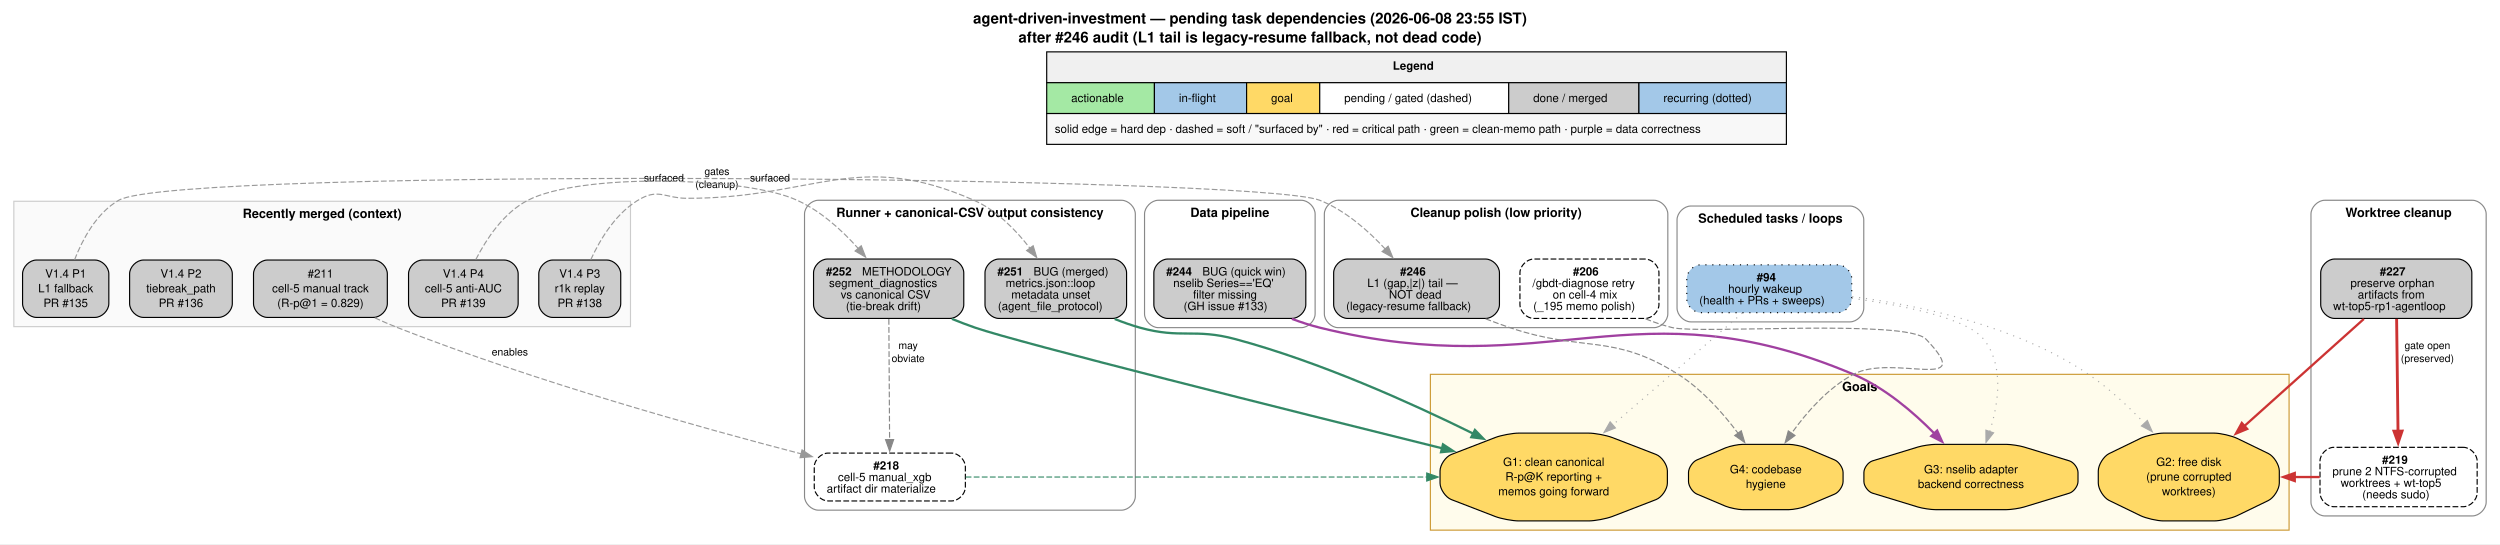
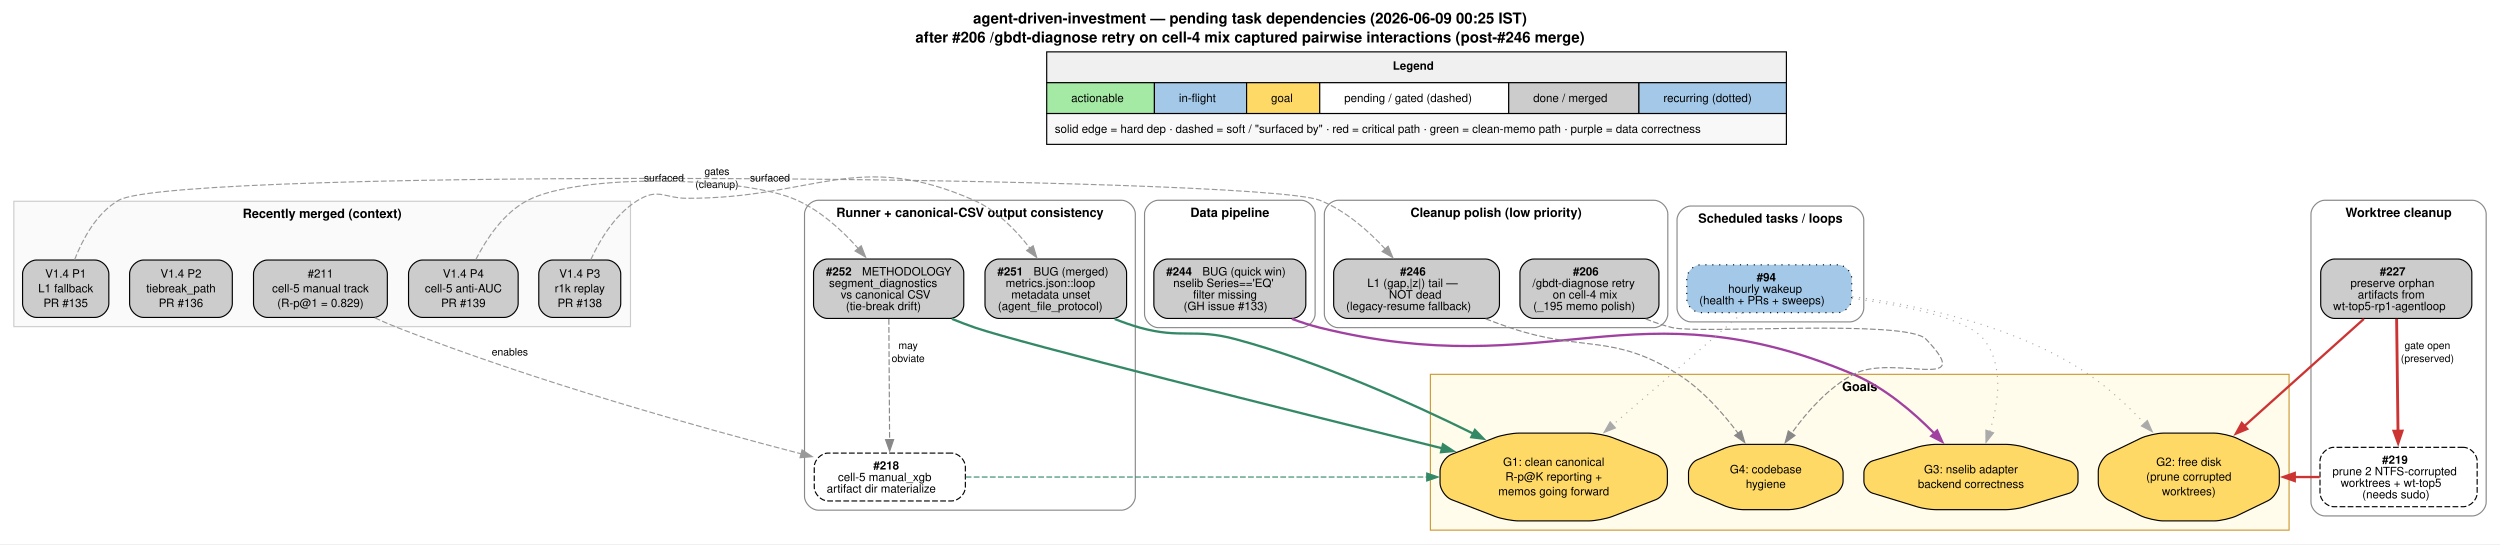
<svg xmlns="http://www.w3.org/2000/svg" width="2169pt" height="472pt" viewBox="0.00 0.00 2169.00 472.00">
  <g id="graph0" class="graph" transform="scale(1 1) rotate(0) translate(4 467.95)">
    <polygon fill="white" stroke="none" points="-4,4 -4,-467.95 2165,-467.95 2165,4 -4,4" />
-     <text xml:space="preserve" text-anchor="middle" x="1080.5" y="-447.6" font-family="Helvetica,sans-Serif" font-weight="bold" font-size="13.00">agent-driven-investment — pending task dependencies (2026-06-08 23:55 IST)</text>
-     <text xml:space="preserve" text-anchor="middle" x="1080.5" y="-431.1" font-family="Helvetica,sans-Serif" font-weight="bold" font-size="13.00">after #246 audit (L1 tail is legacy-resume fallback, not dead code)</text>
+     <text xml:space="preserve" text-anchor="middle" x="1080.5" y="-447.6" font-family="Helvetica,sans-Serif" font-weight="bold" font-size="13.00">agent-driven-investment — pending task dependencies (2026-06-09 00:25 IST)</text>
+     <text xml:space="preserve" text-anchor="middle" x="1080.5" y="-431.1" font-family="Helvetica,sans-Serif" font-weight="bold" font-size="13.00">after #206 /gbdt-diagnose retry on cell-4 mix captured pairwise interactions (post-#246 merge)</text>
    <g id="clust2" class="cluster">
      <polygon fill="#fafafa" stroke="#cccccc" points="8,-184.56 8,-293.33 543,-293.33 543,-184.56 8,-184.56" />
      <text xml:space="preserve" text-anchor="middle" x="275.5" y="-278.88" font-family="Helvetica,sans-Serif" font-weight="bold" font-size="11.00">Recently merged (context)</text>
    </g>
    <g id="clust3" class="cluster">
      <path fill="white" stroke="#888888" d="M706,-25.33C706,-25.33 969,-25.33 969,-25.33 975,-25.33 981,-31.33 981,-37.33 981,-37.33 981,-282.2 981,-282.2 981,-288.2 975,-294.2 969,-294.2 969,-294.2 706,-294.2 706,-294.2 700,-294.2 694,-288.2 694,-282.2 694,-282.2 694,-37.33 694,-37.33 694,-31.33 700,-25.33 706,-25.33" />
      <text xml:space="preserve" text-anchor="middle" x="837.5" y="-279.75" font-family="Helvetica,sans-Serif" font-weight="bold" font-size="11.00">Runner + canonical-CSV output consistency</text>
    </g>
    <g id="clust4" class="cluster">
      <path fill="white" stroke="#888888" d="M1001,-183.68C1001,-183.68 1125,-183.68 1125,-183.68 1131,-183.68 1137,-189.68 1137,-195.68 1137,-195.68 1137,-282.2 1137,-282.2 1137,-288.2 1131,-294.2 1125,-294.2 1125,-294.2 1001,-294.2 1001,-294.2 995,-294.2 989,-288.2 989,-282.2 989,-282.2 989,-195.68 989,-195.68 989,-189.68 995,-183.68 1001,-183.68" />
      <text xml:space="preserve" text-anchor="middle" x="1063" y="-279.75" font-family="Helvetica,sans-Serif" font-weight="bold" font-size="11.00">Data pipeline</text>
    </g>
    <g id="clust5" class="cluster">
      <path fill="white" stroke="#888888" d="M2013,-20.33C2013,-20.33 2141,-20.33 2141,-20.33 2147,-20.33 2153,-26.33 2153,-32.33 2153,-32.33 2153,-282.2 2153,-282.2 2153,-288.2 2147,-294.2 2141,-294.2 2141,-294.2 2013,-294.2 2013,-294.2 2007,-294.2 2001,-288.2 2001,-282.2 2001,-282.2 2001,-32.33 2001,-32.33 2001,-26.33 2007,-20.33 2013,-20.33" />
      <text xml:space="preserve" text-anchor="middle" x="2077" y="-279.75" font-family="Helvetica,sans-Serif" font-weight="bold" font-size="11.00">Worktree cleanup</text>
    </g>
    <g id="clust6" class="cluster">
      <path fill="white" stroke="#888888" d="M1157,-183.68C1157,-183.68 1431,-183.68 1431,-183.68 1437,-183.68 1443,-189.68 1443,-195.68 1443,-195.68 1443,-282.2 1443,-282.2 1443,-288.2 1437,-294.2 1431,-294.2 1431,-294.2 1157,-294.2 1157,-294.2 1151,-294.2 1145,-288.2 1145,-282.2 1145,-282.2 1145,-195.68 1145,-195.68 1145,-189.68 1151,-183.68 1157,-183.68" />
      <text xml:space="preserve" text-anchor="middle" x="1294" y="-279.75" font-family="Helvetica,sans-Serif" font-weight="bold" font-size="11.00">Cleanup polish (low priority)</text>
    </g>
    <g id="clust7" class="cluster">
      <path fill="white" stroke="#888888" d="M1463,-188.68C1463,-188.68 1601,-188.68 1601,-188.68 1607,-188.68 1613,-194.68 1613,-200.68 1613,-200.68 1613,-277.2 1613,-277.2 1613,-283.2 1607,-289.2 1601,-289.2 1601,-289.2 1463,-289.2 1463,-289.2 1457,-289.2 1451,-283.2 1451,-277.2 1451,-277.2 1451,-200.68 1451,-200.68 1451,-194.68 1457,-188.68 1463,-188.68" />
      <text xml:space="preserve" text-anchor="middle" x="1532" y="-274.75" font-family="Helvetica,sans-Serif" font-weight="bold" font-size="11.00">Scheduled tasks / loops</text>
    </g>
    <g id="clust8" class="cluster">
      <polygon fill="#fffcec" stroke="#cc9933" points="1237,-8 1237,-143.18 1982,-143.18 1982,-8 1237,-8" />
      <text xml:space="preserve" text-anchor="middle" x="1609.5" y="-128.73" font-family="Helvetica,sans-Serif" font-weight="bold" font-size="11.00">Goals</text>
    </g>
    <g id="node1" class="node">
      <path fill="lightgrey" stroke="none" d="M1533.88,-422.95C1533.88,-422.95 916.12,-422.95 916.12,-422.95 910.12,-422.95 904.12,-416.95 904.12,-410.95 904.12,-410.95 904.12,-354.7 904.12,-354.7 904.12,-348.7 910.12,-342.7 916.12,-342.7 916.12,-342.7 1533.88,-342.7 1533.88,-342.7 1539.88,-342.7 1545.88,-348.7 1545.88,-354.7 1545.88,-354.7 1545.88,-410.95 1545.88,-410.95 1545.88,-416.95 1539.88,-422.95 1533.88,-422.95" />
      <polygon fill="#f0f0f0" stroke="none" points="904.12,-396.2 904.12,-422.95 1545.88,-422.95 1545.88,-396.2 904.12,-396.2" />
      <polygon fill="none" stroke="black" points="904.12,-396.2 904.12,-422.95 1545.88,-422.95 1545.88,-396.2 904.12,-396.2" />
      <text xml:space="preserve" text-anchor="start" x="1204.38" y="-407.45" font-family="Helvetica,sans-Serif" font-weight="bold" font-size="10.00">Legend</text>
      <polygon fill="#a4e9a4" stroke="none" points="904.12,-369.45 904.12,-396.2 997.58,-396.2 997.58,-369.45 904.12,-369.45" />
      <polygon fill="none" stroke="black" points="904.12,-369.45 904.12,-396.2 997.58,-396.2 997.58,-369.45 904.12,-369.45" />
      <text xml:space="preserve" text-anchor="start" x="925.35" y="-379.45" font-family="Helvetica,sans-Serif" font-size="10.00">actionable</text>
      <polygon fill="#a3c8e8" stroke="none" points="997.58,-369.45 997.58,-396.2 1077.54,-396.2 1077.54,-369.45 997.58,-369.45" />
      <polygon fill="none" stroke="black" points="997.58,-369.45 997.58,-396.2 1077.54,-396.2 1077.54,-369.45 997.58,-369.45" />
      <text xml:space="preserve" text-anchor="start" x="1018.81" y="-379.45" font-family="Helvetica,sans-Serif" font-size="10.00">in-flight</text>
      <polygon fill="#ffd966" stroke="none" points="1077.54,-369.45 1077.54,-396.2 1141,-396.2 1141,-369.45 1077.54,-369.45" />
      <polygon fill="none" stroke="black" points="1077.54,-369.45 1077.54,-396.2 1141,-396.2 1141,-369.45 1077.54,-369.45" />
      <text xml:space="preserve" text-anchor="start" x="1098.77" y="-379.45" font-family="Helvetica,sans-Serif" font-size="10.00">goal</text>
      <polygon fill="#ffffff" stroke="none" points="1141,-369.45 1141,-396.2 1304.96,-396.2 1304.96,-369.45 1141,-369.45" />
      <polygon fill="none" stroke="black" points="1141,-369.45 1141,-396.2 1304.96,-396.2 1304.96,-369.45 1141,-369.45" />
      <text xml:space="preserve" text-anchor="start" x="1162.23" y="-379.45" font-family="Helvetica,sans-Serif" font-size="10.00">pending / gated (dashed)</text>
      <polygon fill="#cccccc" stroke="none" points="1304.96,-369.45 1304.96,-396.2 1417.92,-396.2 1417.92,-369.45 1304.96,-369.45" />
      <polygon fill="none" stroke="black" points="1304.96,-369.45 1304.96,-396.2 1417.92,-396.2 1417.92,-369.45 1304.96,-369.45" />
      <text xml:space="preserve" text-anchor="start" x="1326.19" y="-379.45" font-family="Helvetica,sans-Serif" font-size="10.00">done / merged</text>
      <polygon fill="#a3c8e8" stroke="none" points="1417.92,-369.45 1417.92,-396.2 1545.88,-396.2 1545.88,-369.45 1417.92,-369.45" />
      <polygon fill="none" stroke="black" points="1417.92,-369.45 1417.92,-396.2 1545.88,-396.2 1545.88,-369.45 1417.92,-369.45" />
      <text xml:space="preserve" text-anchor="start" x="1439.15" y="-379.45" font-family="Helvetica,sans-Serif" font-size="10.00">recurring (dotted)</text>
      <polygon fill="#f8f8f8" stroke="none" points="904.12,-342.7 904.12,-369.45 1545.88,-369.45 1545.88,-342.7 904.12,-342.7" />
      <polygon fill="none" stroke="black" points="904.12,-342.7 904.12,-369.45 1545.88,-369.45 1545.88,-342.7 904.12,-342.7" />
      <text xml:space="preserve" text-anchor="start" x="911.12" y="-352.7" font-family="Helvetica,sans-Serif" font-size="10.00">solid edge = hard dep · dashed = soft / "surfaced by" · red = critical path · green = clean-memo path · purple = data correctness</text>
    </g>
    <g id="node2" class="node">
      <path fill="#cccccc" stroke="black" d="M78.42,-242.33C78.42,-242.33 27.58,-242.33 27.58,-242.33 21.58,-242.33 15.58,-236.33 15.58,-230.33 15.58,-230.33 15.58,-204.56 15.58,-204.56 15.58,-198.56 21.58,-192.56 27.58,-192.56 27.58,-192.56 78.42,-192.56 78.42,-192.56 84.42,-192.56 90.42,-198.56 90.42,-204.56 90.42,-204.56 90.42,-230.33 90.42,-230.33 90.42,-236.33 84.42,-242.33 78.42,-242.33" />
      <text xml:space="preserve" text-anchor="middle" x="53" y="-227.07" font-family="Helvetica,sans-Serif" font-size="10.00">V1.4 P1</text>
      <text xml:space="preserve" text-anchor="middle" x="53" y="-214.32" font-family="Helvetica,sans-Serif" font-size="10.00">L1 fallback</text>
      <text xml:space="preserve" text-anchor="middle" x="53" y="-201.57" font-family="Helvetica,sans-Serif" font-size="10.00">PR #135</text>
    </g>
    <g id="node7" class="node">
      <path fill="#cccccc" stroke="black" d="M961.42,-243.2C961.42,-243.2 862.58,-243.2 862.58,-243.2 856.58,-243.2 850.58,-237.2 850.58,-231.2 850.58,-231.2 850.58,-203.68 850.58,-203.68 850.58,-197.68 856.58,-191.68 862.58,-191.68 862.58,-191.68 961.42,-191.68 961.42,-191.68 967.42,-191.68 973.42,-197.68 973.42,-203.68 973.42,-203.68 973.42,-231.2 973.42,-231.2 973.42,-237.2 967.42,-243.2 961.42,-243.2" />
      <text xml:space="preserve" text-anchor="start" x="861.38" y="-228.94" font-family="Helvetica,sans-Serif" font-weight="bold" font-size="10.00">#251</text>
      <text xml:space="preserve" text-anchor="start" x="889.88" y="-228.94" font-family="Helvetica,sans-Serif" font-size="10.00"> BUG (merged)</text>
      <text xml:space="preserve" text-anchor="start" x="868.5" y="-218.94" font-family="Helvetica,sans-Serif" font-size="10.00">metrics.json::loop</text>
      <text xml:space="preserve" text-anchor="start" x="873.38" y="-208.94" font-family="Helvetica,sans-Serif" font-size="10.00">metadata unset</text>
      <text xml:space="preserve" text-anchor="start" x="861.75" y="-198.94" font-family="Helvetica,sans-Serif" font-size="10.00">(agent_file_protocol)</text>
    </g>
    <g id="node10" class="node">
      <path fill="#cccccc" stroke="black" d="M1116.92,-243.2C1116.92,-243.2 1009.08,-243.2 1009.08,-243.2 1003.08,-243.2 997.08,-237.2 997.08,-231.2 997.08,-231.2 997.08,-203.68 997.08,-203.68 997.08,-197.68 1003.08,-191.68 1009.08,-191.68 1009.08,-191.68 1116.92,-191.68 1116.92,-191.68 1122.92,-191.68 1128.92,-197.68 1128.92,-203.68 1128.92,-203.68 1128.92,-231.2 1128.92,-231.2 1128.92,-237.2 1122.92,-243.2 1116.92,-243.2" />
      <text xml:space="preserve" text-anchor="start" x="1007.88" y="-228.94" font-family="Helvetica,sans-Serif" font-weight="bold" font-size="10.00">#244</text>
      <text xml:space="preserve" text-anchor="start" x="1036.38" y="-228.94" font-family="Helvetica,sans-Serif" font-size="10.00"> BUG (quick win)</text>
      <text xml:space="preserve" text-anchor="start" x="1013.88" y="-218.94" font-family="Helvetica,sans-Serif" font-size="10.00">nselib Series=='EQ'</text>
      <text xml:space="preserve" text-anchor="start" x="1031.12" y="-208.94" font-family="Helvetica,sans-Serif" font-size="10.00">filter missing</text>
      <text xml:space="preserve" text-anchor="start" x="1022.88" y="-198.94" font-family="Helvetica,sans-Serif" font-size="10.00">(GH issue #133)</text>
    </g>
    <g id="node11" class="node">
      <path fill="#cccccc" stroke="black" d="M2128.55,-243.2C2128.55,-243.2 2021.45,-243.2 2021.45,-243.2 2015.45,-243.2 2009.45,-237.2 2009.45,-231.2 2009.45,-231.2 2009.45,-203.68 2009.45,-203.68 2009.45,-197.68 2015.45,-191.68 2021.45,-191.68 2021.45,-191.68 2128.55,-191.68 2128.55,-191.68 2134.55,-191.68 2140.55,-197.68 2140.55,-203.68 2140.55,-203.68 2140.55,-231.2 2140.55,-231.2 2140.55,-237.2 2134.55,-243.2 2128.55,-243.2" />
      <text xml:space="preserve" text-anchor="start" x="2060.75" y="-228.94" font-family="Helvetica,sans-Serif" font-weight="bold" font-size="10.00">#227</text>
      <text xml:space="preserve" text-anchor="start" x="2035.25" y="-218.94" font-family="Helvetica,sans-Serif" font-size="10.00">preserve orphan</text>
      <text xml:space="preserve" text-anchor="start" x="2041.62" y="-208.94" font-family="Helvetica,sans-Serif" font-size="10.00">artifacts from</text>
      <text xml:space="preserve" text-anchor="start" x="2020.25" y="-198.94" font-family="Helvetica,sans-Serif" font-size="10.00">wt-top5-rp1-agentloop</text>
    </g>
    <g id="node13" class="node">
      <path fill="#cccccc" stroke="black" d="M1284.92,-243.2C1284.92,-243.2 1165.08,-243.2 1165.08,-243.2 1159.08,-243.2 1153.08,-237.2 1153.08,-231.2 1153.08,-231.2 1153.08,-203.68 1153.08,-203.68 1153.08,-197.68 1159.08,-191.68 1165.08,-191.68 1165.08,-191.68 1284.92,-191.68 1284.92,-191.68 1290.92,-191.68 1296.92,-197.68 1296.92,-203.68 1296.92,-203.68 1296.92,-231.2 1296.92,-231.2 1296.92,-237.2 1290.92,-243.2 1284.92,-243.2" />
      <text xml:space="preserve" text-anchor="start" x="1210.75" y="-228.94" font-family="Helvetica,sans-Serif" font-weight="bold" font-size="10.00">#246</text>
      <text xml:space="preserve" text-anchor="start" x="1182.25" y="-218.94" font-family="Helvetica,sans-Serif" font-size="10.00">L1 (gap,|z|) tail —</text>
      <text xml:space="preserve" text-anchor="start" x="1201" y="-208.94" font-family="Helvetica,sans-Serif" font-size="10.00">NOT dead</text>
      <text xml:space="preserve" text-anchor="start" x="1163.88" y="-198.94" font-family="Helvetica,sans-Serif" font-size="10.00">(legacy-resume fallback)</text>
    </g>
    <g id="node15" class="node">
      <path fill="#a3c8e8" stroke="black" stroke-dasharray="1,5" d="M1590.55,-238.2C1590.55,-238.2 1471.45,-238.2 1471.45,-238.2 1465.45,-238.2 1459.45,-232.2 1459.45,-226.2 1459.45,-226.2 1459.45,-208.68 1459.45,-208.68 1459.45,-202.68 1465.45,-196.68 1471.45,-196.68 1471.45,-196.68 1590.55,-196.68 1590.55,-196.68 1596.55,-196.68 1602.55,-202.68 1602.55,-208.68 1602.55,-208.68 1602.55,-226.2 1602.55,-226.2 1602.55,-232.2 1596.55,-238.2 1590.55,-238.2" />
      <text xml:space="preserve" text-anchor="start" x="1520.12" y="-223.94" font-family="Helvetica,sans-Serif" font-weight="bold" font-size="10.00">#94</text>
      <text xml:space="preserve" text-anchor="start" x="1495.38" y="-213.94" font-family="Helvetica,sans-Serif" font-size="10.00">hourly wakeup</text>
      <text xml:space="preserve" text-anchor="start" x="1470.25" y="-203.94" font-family="Helvetica,sans-Serif" font-size="10.00">(health + PRs + sweeps)</text>
    </g>
    <g id="node16" class="node">
      <path fill="#ffd966" stroke="black" d="M1442.62,-48.83C1442.62,-48.83 1442.62,-59.35 1442.62,-59.35 1442.62,-64.61 1437.71,-71.77 1432.81,-73.66 1432.81,-73.66 1394.66,-88.39 1394.66,-88.39 1389.75,-90.29 1379.59,-92.18 1374.33,-92.18 1374.33,-92.18 1313.67,-92.18 1313.67,-92.18 1308.41,-92.18 1298.25,-90.29 1293.34,-88.39 1293.34,-88.39 1255.19,-73.66 1255.19,-73.66 1250.29,-71.77 1245.38,-64.61 1245.38,-59.35 1245.38,-59.35 1245.38,-48.83 1245.38,-48.83 1245.38,-43.57 1250.29,-36.42 1255.19,-34.52 1255.19,-34.52 1293.34,-19.79 1293.34,-19.79 1298.25,-17.9 1308.41,-16 1313.67,-16 1313.67,-16 1374.33,-16 1374.33,-16 1379.59,-16 1389.75,-17.9 1394.66,-19.79 1394.66,-19.79 1432.81,-34.52 1432.81,-34.52 1437.71,-36.42 1442.62,-43.57 1442.62,-48.83" />
      <text xml:space="preserve" text-anchor="middle" x="1344" y="-63.72" font-family="Helvetica,sans-Serif" font-size="10.00">G1: clean canonical</text>
      <text xml:space="preserve" text-anchor="middle" x="1344" y="-50.97" font-family="Helvetica,sans-Serif" font-size="10.00">R-p@K reporting +</text>
      <text xml:space="preserve" text-anchor="middle" x="1344" y="-38.22" font-family="Helvetica,sans-Serif" font-size="10.00">memos going forward</text>
    </g>
    <g id="edge10" class="edge">
      <path fill="none" stroke="#999999" stroke-dasharray="5,2" d="M60.72,-242.62C67.65,-260.46 79.75,-283.11 99,-294.2 149.16,-323.11 1087.19,-315.54 1141,-294.2 1163.21,-285.4 1183.18,-267.79 1198.07,-251.65" />
      <polygon fill="#999999" stroke="#999999" points="1200.36,-254.34 1204.37,-244.53 1195.12,-249.7 1200.36,-254.34" />
      <text xml:space="preserve" text-anchor="middle" x="618" y="-316.15" font-family="Helvetica,sans-Serif" font-size="9.00">gates</text>
      <text xml:space="preserve" text-anchor="middle" x="618" y="-304.9" font-family="Helvetica,sans-Serif" font-size="9.00">(cleanup)</text>
    </g>
    <g id="node3" class="node">
      <path fill="#cccccc" stroke="black" d="M185.55,-242.33C185.55,-242.33 120.45,-242.33 120.45,-242.33 114.45,-242.33 108.45,-236.33 108.45,-230.33 108.45,-230.33 108.45,-204.56 108.45,-204.56 108.45,-198.56 114.45,-192.56 120.45,-192.56 120.45,-192.56 185.55,-192.56 185.55,-192.56 191.55,-192.56 197.55,-198.56 197.55,-204.56 197.55,-204.56 197.55,-230.33 197.55,-230.33 197.55,-236.33 191.55,-242.33 185.55,-242.33" />
      <text xml:space="preserve" text-anchor="middle" x="153" y="-227.07" font-family="Helvetica,sans-Serif" font-size="10.00">V1.4 P2</text>
      <text xml:space="preserve" text-anchor="middle" x="153" y="-214.32" font-family="Helvetica,sans-Serif" font-size="10.00">tiebreak_path</text>
      <text xml:space="preserve" text-anchor="middle" x="153" y="-201.57" font-family="Helvetica,sans-Serif" font-size="10.00">PR #136</text>
    </g>
    <g id="node4" class="node">
      <path fill="#cccccc" stroke="black" d="M522.55,-242.33C522.55,-242.33 475.45,-242.33 475.45,-242.33 469.45,-242.33 463.45,-236.33 463.45,-230.33 463.45,-230.33 463.45,-204.56 463.45,-204.56 463.45,-198.56 469.45,-192.56 475.45,-192.56 475.45,-192.56 522.55,-192.56 522.55,-192.56 528.55,-192.56 534.55,-198.56 534.55,-204.56 534.55,-204.56 534.55,-230.33 534.55,-230.33 534.55,-236.33 528.55,-242.33 522.55,-242.33" />
      <text xml:space="preserve" text-anchor="middle" x="499" y="-227.07" font-family="Helvetica,sans-Serif" font-size="10.00">V1.4 P3</text>
      <text xml:space="preserve" text-anchor="middle" x="499" y="-214.32" font-family="Helvetica,sans-Serif" font-size="10.00">r1k replay</text>
      <text xml:space="preserve" text-anchor="middle" x="499" y="-201.57" font-family="Helvetica,sans-Serif" font-size="10.00">PR #138</text>
    </g>
    <g id="edge8" class="edge">
      <path fill="none" stroke="#999999" stroke-dasharray="5,2" d="M508.53,-242.61C517.01,-261.05 531.36,-284.74 552.5,-295.91 567.82,-304.01 574.17,-295.97 591.5,-295.91 702.39,-295.53 739.55,-338.98 841,-294.2 860.71,-285.5 877.41,-268.37 889.65,-252.49" />
      <polygon fill="#999999" stroke="#999999" points="892.36,-254.72 895.44,-244.58 886.71,-250.59 892.36,-254.72" />
      <text xml:space="preserve" text-anchor="middle" x="572" y="-310.53" font-family="Helvetica,sans-Serif" font-size="9.00">surfaced</text>
    </g>
    <g id="node5" class="node">
      <path fill="#cccccc" stroke="black" d="M433.55,-242.33C433.55,-242.33 362.45,-242.33 362.45,-242.33 356.45,-242.33 350.45,-236.33 350.45,-230.33 350.45,-230.33 350.45,-204.56 350.45,-204.56 350.45,-198.56 356.45,-192.56 362.45,-192.56 362.45,-192.56 433.55,-192.56 433.55,-192.56 439.55,-192.56 445.55,-198.56 445.55,-204.56 445.55,-204.56 445.55,-230.33 445.55,-230.33 445.55,-236.33 439.55,-242.33 433.55,-242.33" />
      <text xml:space="preserve" text-anchor="middle" x="398" y="-227.07" font-family="Helvetica,sans-Serif" font-size="10.00">V1.4 P4</text>
      <text xml:space="preserve" text-anchor="middle" x="398" y="-214.32" font-family="Helvetica,sans-Serif" font-size="10.00">cell-5 anti-AUC</text>
      <text xml:space="preserve" text-anchor="middle" x="398" y="-201.57" font-family="Helvetica,sans-Serif" font-size="10.00">PR #139</text>
    </g>
    <g id="node8" class="node">
      <path fill="#cccccc" stroke="black" d="M820.17,-243.2C820.17,-243.2 713.83,-243.2 713.83,-243.2 707.83,-243.2 701.83,-237.2 701.83,-231.2 701.83,-231.2 701.83,-203.68 701.83,-203.68 701.83,-197.68 707.83,-191.68 713.83,-191.68 713.83,-191.68 820.17,-191.68 820.17,-191.68 826.17,-191.68 832.17,-197.68 832.17,-203.68 832.17,-203.68 832.17,-231.2 832.17,-231.2 832.17,-237.2 826.17,-243.2 820.17,-243.2" />
      <text xml:space="preserve" text-anchor="start" x="712.62" y="-228.94" font-family="Helvetica,sans-Serif" font-weight="bold" font-size="10.00">#252</text>
      <text xml:space="preserve" text-anchor="start" x="741.12" y="-228.94" font-family="Helvetica,sans-Serif" font-size="10.00"> METHODOLOGY</text>
      <text xml:space="preserve" text-anchor="start" x="715.25" y="-218.94" font-family="Helvetica,sans-Serif" font-size="10.00">segment_diagnostics</text>
      <text xml:space="preserve" text-anchor="start" x="725.38" y="-208.94" font-family="Helvetica,sans-Serif" font-size="10.00">vs canonical CSV</text>
      <text xml:space="preserve" text-anchor="start" x="729.88" y="-198.94" font-family="Helvetica,sans-Serif" font-size="10.00">(tie-break drift)</text>
    </g>
    <g id="edge9" class="edge">
      <path fill="none" stroke="#999999" stroke-dasharray="5,2" d="M408.84,-242.81C418,-260.73 433.02,-283.42 454,-294.2 499.36,-317.52 636.08,-314.69 683.5,-295.91 706.02,-286.99 726.01,-268.8 740.78,-252.18" />
      <polygon fill="#999999" stroke="#999999" points="743.21,-254.72 747.03,-244.84 737.88,-250.18 743.21,-254.72" />
      <text xml:space="preserve" text-anchor="middle" x="664" y="-310.53" font-family="Helvetica,sans-Serif" font-size="9.00">surfaced</text>
    </g>
    <g id="node6" class="node">
      <path fill="#cccccc" stroke="black" d="M320.05,-242.33C320.05,-242.33 227.95,-242.33 227.95,-242.33 221.95,-242.33 215.95,-236.33 215.95,-230.33 215.95,-230.33 215.95,-204.56 215.95,-204.56 215.95,-198.56 221.95,-192.56 227.95,-192.56 227.95,-192.56 320.05,-192.56 320.05,-192.56 326.05,-192.56 332.05,-198.56 332.05,-204.56 332.05,-204.56 332.05,-230.33 332.05,-230.33 332.05,-236.33 326.05,-242.33 320.05,-242.33" />
      <text xml:space="preserve" text-anchor="middle" x="274" y="-227.07" font-family="Helvetica,sans-Serif" font-size="10.00">#211</text>
      <text xml:space="preserve" text-anchor="middle" x="274" y="-214.32" font-family="Helvetica,sans-Serif" font-size="10.00">cell-5 manual track</text>
      <text xml:space="preserve" text-anchor="middle" x="274" y="-201.57" font-family="Helvetica,sans-Serif" font-size="10.00">(R-p@1 = 0.829)</text>
    </g>
    <g id="node9" class="node">
      <path fill="#ffffff" stroke="black" stroke-dasharray="5,2" d="M821.55,-74.85C821.55,-74.85 714.45,-74.85 714.45,-74.85 708.45,-74.85 702.45,-68.85 702.45,-62.85 702.45,-62.85 702.45,-45.33 702.45,-45.33 702.45,-39.33 708.45,-33.33 714.45,-33.33 714.45,-33.33 821.55,-33.33 821.55,-33.33 827.55,-33.33 833.55,-39.33 833.55,-45.33 833.55,-45.33 833.55,-62.85 833.55,-62.85 833.55,-68.85 827.55,-74.85 821.55,-74.85" />
      <text xml:space="preserve" text-anchor="start" x="753.75" y="-60.59" font-family="Helvetica,sans-Serif" font-weight="bold" font-size="10.00">#218</text>
      <text xml:space="preserve" text-anchor="start" x="723" y="-50.59" font-family="Helvetica,sans-Serif" font-size="10.00">cell-5 manual_xgb</text>
      <text xml:space="preserve" text-anchor="start" x="713.25" y="-40.59" font-family="Helvetica,sans-Serif" font-size="10.00">artifact dir materialize</text>
    </g>
    <g id="edge11" class="edge">
      <path fill="none" stroke="#999999" stroke-dasharray="5,2" d="M321.16,-192.21C327.75,-189.17 334.49,-186.24 341,-183.68 460.63,-136.78 604.63,-96.64 691.11,-74.21" />
      <polygon fill="#999999" stroke="#999999" points="691.87,-77.63 700.68,-71.75 690.12,-70.85 691.87,-77.63" />
      <text xml:space="preserve" text-anchor="middle" x="438.33" y="-159.51" font-family="Helvetica,sans-Serif" font-size="9.00">enables</text>
    </g>
    <g id="edge14" class="edge">
      <path fill="none" stroke="#338866" stroke-width="2" d="M963.13,-191.19C970.35,-188.31 977.77,-185.69 985,-183.68 1020.8,-173.74 1032.12,-183.34 1068,-173.68 1140.84,-154.08 1219.48,-118.78 1274.11,-91.77" />
      <polygon fill="#338866" stroke="#338866" stroke-width="2" points="1275.64,-94.91 1283.02,-87.31 1272.51,-88.65 1275.64,-94.91" />
    </g>
    <g id="edge13" class="edge">
      <path fill="none" stroke="#888888" stroke-dasharray="5,2" d="M767.16,-191.23C767.33,-162.91 767.62,-116.9 767.81,-86.32" />
      <polygon fill="#888888" stroke="#888888" points="771.3,-86.57 767.87,-76.55 764.3,-86.53 771.3,-86.57" />
      <text xml:space="preserve" text-anchor="middle" x="783.88" y="-165.13" font-family="Helvetica,sans-Serif" font-size="9.00">may</text>
      <text xml:space="preserve" text-anchor="middle" x="783.88" y="-153.88" font-family="Helvetica,sans-Serif" font-size="9.00">obviate</text>
    </g>
    <g id="edge15" class="edge">
      <path fill="none" stroke="#338866" stroke-width="2" d="M821.89,-191.27C828.61,-188.55 835.42,-185.95 842,-183.68 880.26,-170.52 1112.61,-112.37 1247.4,-78.95" />
      <polygon fill="#338866" stroke="#338866" stroke-width="2" points="1247.93,-82.42 1256.79,-76.62 1246.24,-75.63 1247.93,-82.42" />
    </g>
    <g id="edge16" class="edge">
      <path fill="none" stroke="#338866" stroke-dasharray="5,2" d="M833.81,-54.09C967.24,-54.09 1100.67,-54.09 1234.1,-54.09" />
      <polygon fill="#338866" stroke="#338866" points="1233.84,-57.59 1243.84,-54.09 1233.84,-50.59 1233.84,-57.59" />
    </g>
    <g id="node18" class="node">
      <path fill="#ffd966" stroke="black" d="M1798.88,-50.18C1798.88,-50.18 1798.88,-58 1798.88,-58 1798.88,-61.92 1795.14,-66.97 1791.39,-68.11 1791.39,-68.11 1751.95,-80.14 1751.95,-80.14 1748.21,-81.28 1740.56,-82.43 1736.65,-82.43 1736.65,-82.43 1675.35,-82.43 1675.35,-82.43 1671.44,-82.43 1663.79,-81.28 1660.05,-80.14 1660.05,-80.14 1620.61,-68.11 1620.61,-68.11 1616.86,-66.97 1613.12,-61.92 1613.12,-58 1613.12,-58 1613.12,-50.18 1613.12,-50.18 1613.12,-46.27 1616.86,-41.21 1620.61,-40.07 1620.61,-40.07 1660.05,-28.04 1660.05,-28.04 1663.79,-26.9 1671.44,-25.76 1675.35,-25.76 1675.35,-25.76 1736.65,-25.76 1736.65,-25.76 1740.56,-25.76 1748.21,-26.9 1751.95,-28.04 1751.95,-28.04 1791.39,-40.07 1791.39,-40.07 1795.14,-41.21 1798.88,-46.27 1798.88,-50.18" />
      <text xml:space="preserve" text-anchor="middle" x="1706" y="-57.34" font-family="Helvetica,sans-Serif" font-size="10.00">G3: nselib adapter</text>
      <text xml:space="preserve" text-anchor="middle" x="1706" y="-44.59" font-family="Helvetica,sans-Serif" font-size="10.00">backend correctness</text>
    </g>
    <g id="edge19" class="edge">
      <path fill="none" stroke="#a040a0" stroke-width="2" d="M1116.82,-191.32C1124.79,-188.34 1133.02,-185.66 1141,-183.68 1341.52,-134.09 1413.73,-223.59 1604,-143.18 1630.92,-131.81 1655.85,-110.56 1674.33,-91.79" />
      <polygon fill="#a040a0" stroke="#a040a0" stroke-width="2" points="1676.68,-94.4 1681.03,-84.74 1671.6,-89.57 1676.68,-94.4" />
    </g>
    <g id="node12" class="node">
      <path fill="#ffffff" stroke="black" stroke-dasharray="5,2" d="M2133.18,-79.85C2133.18,-79.85 2020.83,-79.85 2020.83,-79.85 2014.83,-79.85 2008.83,-73.85 2008.83,-67.85 2008.83,-67.85 2008.83,-40.33 2008.83,-40.33 2008.83,-34.33 2014.83,-28.33 2020.83,-28.33 2020.83,-28.33 2133.18,-28.33 2133.18,-28.33 2139.18,-28.33 2145.18,-34.33 2145.18,-40.33 2145.18,-40.33 2145.18,-67.85 2145.18,-67.85 2145.18,-73.85 2139.18,-79.85 2133.18,-79.85" />
      <text xml:space="preserve" text-anchor="start" x="2062.75" y="-65.59" font-family="Helvetica,sans-Serif" font-weight="bold" font-size="10.00">#219</text>
      <text xml:space="preserve" text-anchor="start" x="2019.62" y="-55.59" font-family="Helvetica,sans-Serif" font-size="10.00">prune 2 NTFS-corrupted</text>
      <text xml:space="preserve" text-anchor="start" x="2026.75" y="-45.59" font-family="Helvetica,sans-Serif" font-size="10.00">worktrees + wt-top5</text>
      <text xml:space="preserve" text-anchor="start" x="2045.5" y="-35.59" font-family="Helvetica,sans-Serif" font-size="10.00">(needs sudo)</text>
    </g>
    <g id="edge12" class="edge">
      <path fill="none" stroke="#cc3333" stroke-width="2.5" d="M2075.31,-191.23C2075.64,-165.06 2076.15,-123.81 2076.52,-93.56" />
      <polygon fill="#cc3333" stroke="#cc3333" stroke-width="2.5" points="2080.02,-93.95 2076.64,-83.91 2073.02,-93.87 2080.02,-93.95" />
      <text xml:space="preserve" text-anchor="middle" x="2102.01" y="-165.13" font-family="Helvetica,sans-Serif" font-size="9.00">gate open</text>
      <text xml:space="preserve" text-anchor="middle" x="2102.01" y="-153.88" font-family="Helvetica,sans-Serif" font-size="9.00">(preserved)</text>
    </g>
    <g id="node17" class="node">
      <path fill="#ffd966" stroke="black" d="M1973.53,-48.83C1973.53,-48.83 1973.53,-59.35 1973.53,-59.35 1973.53,-64.61 1968.79,-72.17 1964.06,-74.46 1964.06,-74.46 1936.99,-87.59 1936.99,-87.59 1932.26,-89.89 1922.27,-92.18 1917.01,-92.18 1917.01,-92.18 1872.99,-92.18 1872.99,-92.18 1867.73,-92.18 1857.74,-89.89 1853.01,-87.59 1853.01,-87.59 1825.94,-74.46 1825.94,-74.46 1821.21,-72.17 1816.47,-64.61 1816.47,-59.35 1816.47,-59.35 1816.47,-48.83 1816.47,-48.83 1816.47,-43.57 1821.21,-36.02 1825.94,-33.72 1825.94,-33.72 1853.01,-20.59 1853.01,-20.59 1857.74,-18.3 1867.73,-16 1872.99,-16 1872.99,-16 1917.01,-16 1917.01,-16 1922.27,-16 1932.26,-18.3 1936.99,-20.59 1936.99,-20.59 1964.06,-33.72 1964.06,-33.72 1968.79,-36.02 1973.53,-43.57 1973.53,-48.83" />
      <text xml:space="preserve" text-anchor="middle" x="1895" y="-63.72" font-family="Helvetica,sans-Serif" font-size="10.00">G2: free disk</text>
      <text xml:space="preserve" text-anchor="middle" x="1895" y="-50.97" font-family="Helvetica,sans-Serif" font-size="10.00">(prune corrupted</text>
      <text xml:space="preserve" text-anchor="middle" x="1895" y="-38.22" font-family="Helvetica,sans-Serif" font-size="10.00">worktrees)</text>
    </g>
    <g id="edge17" class="edge">
      <path fill="none" stroke="#cc3333" stroke-width="2" d="M2046.88,-191.23C2019.16,-166.39 1976.26,-127.94 1943.12,-98.23" />
      <polygon fill="#cc3333" stroke="#cc3333" stroke-width="2" points="1945.65,-95.8 1935.87,-91.73 1940.98,-101.01 1945.65,-95.8" />
    </g>
    <g id="edge18" class="edge">
      <path fill="none" stroke="#cc3333" stroke-width="2" d="M2008.54,-54.09C2001.33,-54.09 1994.12,-54.09 1986.9,-54.09" />
      <polygon fill="#cc3333" stroke="#cc3333" stroke-width="2" points="1986.94,-50.59 1976.94,-54.09 1986.94,-57.59 1986.94,-50.59" />
    </g>
    <g id="node19" class="node">
      <path fill="#ffd966" stroke="black" d="M1595.05,-50.18C1595.05,-50.18 1595.05,-58 1595.05,-58 1595.05,-61.92 1591.44,-67.35 1587.84,-68.87 1587.84,-68.87 1562.98,-79.38 1562.98,-79.38 1559.37,-80.9 1551.86,-82.43 1547.95,-82.43 1547.95,-82.43 1508.05,-82.43 1508.05,-82.43 1504.14,-82.43 1496.63,-80.9 1493.02,-79.38 1493.02,-79.38 1468.16,-68.87 1468.16,-68.87 1464.56,-67.35 1460.95,-61.92 1460.95,-58 1460.95,-58 1460.95,-50.18 1460.95,-50.18 1460.95,-46.27 1464.56,-40.83 1468.16,-39.31 1468.16,-39.31 1493.02,-28.8 1493.02,-28.8 1496.63,-27.28 1504.14,-25.76 1508.05,-25.76 1508.05,-25.76 1547.95,-25.76 1547.95,-25.76 1551.86,-25.76 1559.37,-27.28 1562.98,-28.8 1562.98,-28.8 1587.84,-39.31 1587.84,-39.31 1591.44,-40.83 1595.05,-46.27 1595.05,-50.18" />
      <text xml:space="preserve" text-anchor="middle" x="1528" y="-57.34" font-family="Helvetica,sans-Serif" font-size="10.00">G4: codebase</text>
      <text xml:space="preserve" text-anchor="middle" x="1528" y="-44.59" font-family="Helvetica,sans-Serif" font-size="10.00">hygiene</text>
    </g>
    <g id="edge20" class="edge">
      <path fill="none" stroke="#888888" stroke-dasharray="5,2" d="M1284.87,-191.35C1291.95,-188.64 1299.11,-186.03 1306,-183.68 1369.76,-162.03 1395.12,-179.23 1452,-143.18 1472.63,-130.11 1490.73,-109.73 1504.08,-91.87" />
      <polygon fill="#888888" stroke="#888888" points="1506.72,-94.19 1509.74,-84.04 1501.05,-90.1 1506.72,-94.19" />
    </g>
    <g id="node14" class="node">
-       <path fill="#ffffff" stroke="black" stroke-dasharray="5,2" d="M1423.3,-243.2C1423.3,-243.2 1326.7,-243.2 1326.7,-243.2 1320.7,-243.2 1314.7,-237.2 1314.7,-231.2 1314.7,-231.2 1314.7,-203.68 1314.7,-203.68 1314.7,-197.68 1320.7,-191.68 1326.7,-191.68 1326.7,-191.68 1423.3,-191.68 1423.3,-191.68 1429.3,-191.68 1435.3,-197.68 1435.3,-203.68 1435.3,-203.68 1435.3,-231.2 1435.3,-231.2 1435.3,-237.2 1429.3,-243.2 1423.3,-243.2" />
+       <path fill="#cccccc" stroke="black" d="M1423.3,-243.2C1423.3,-243.2 1326.7,-243.2 1326.7,-243.2 1320.7,-243.2 1314.7,-237.2 1314.7,-231.2 1314.7,-231.2 1314.7,-203.68 1314.7,-203.68 1314.7,-197.68 1320.7,-191.68 1326.7,-191.68 1326.7,-191.68 1423.3,-191.68 1423.3,-191.68 1429.3,-191.68 1435.3,-197.68 1435.3,-203.68 1435.3,-203.68 1435.3,-231.2 1435.3,-231.2 1435.3,-237.2 1429.3,-243.2 1423.3,-243.2" />
      <text xml:space="preserve" text-anchor="start" x="1360.75" y="-228.94" font-family="Helvetica,sans-Serif" font-weight="bold" font-size="10.00">#206</text>
      <text xml:space="preserve" text-anchor="start" x="1325.5" y="-218.94" font-family="Helvetica,sans-Serif" font-size="10.00">/gbdt-diagnose retry</text>
      <text xml:space="preserve" text-anchor="start" x="1343.12" y="-208.94" font-family="Helvetica,sans-Serif" font-size="10.00">on cell-4 mix</text>
      <text xml:space="preserve" text-anchor="start" x="1326.25" y="-198.94" font-family="Helvetica,sans-Serif" font-size="10.00">(_195 memo polish)</text>
    </g>
    <g id="edge21" class="edge">
      <path fill="none" stroke="#888888" stroke-dasharray="5,2" d="M1423.69,-191.31C1431.33,-188.25 1439.26,-185.55 1447,-183.68 1470.79,-177.96 1650.09,-191.38 1667,-173.68 1712.39,-126.19 1638.19,-161.53 1604,-143.18 1582.02,-131.39 1563.57,-110.48 1550.35,-91.99" />
      <polygon fill="#888888" stroke="#888888" points="1553.31,-90.13 1544.77,-83.85 1547.54,-94.08 1553.31,-90.13" />
    </g>
    <g id="edge22" class="edge">
      <path fill="none" stroke="#aaaaaa" stroke-dasharray="1,5" d="M1507.69,-196.34C1479.69,-172.17 1431.88,-130.91 1395.13,-99.21" />
      <polygon fill="#aaaaaa" stroke="#aaaaaa" points="1397.53,-96.66 1387.67,-92.77 1392.96,-101.96 1397.53,-96.66" />
    </g>
    <g id="edge23" class="edge">
      <path fill="none" stroke="#aaaaaa" stroke-dasharray="1,5" d="M1602.98,-210.64C1662.33,-202.91 1746.46,-184.94 1808,-143.18 1825.56,-131.27 1842.51,-115.45 1856.72,-100.5" />
      <polygon fill="#aaaaaa" stroke="#aaaaaa" points="1859.05,-103.13 1863.28,-93.42 1853.91,-98.37 1859.05,-103.13" />
    </g>
    <g id="edge24" class="edge">
      <path fill="none" stroke="#aaaaaa" stroke-dasharray="1,5" d="M1602.56,-209.17C1648.67,-202.84 1702.6,-191.76 1717,-173.68 1734.73,-151.42 1730.21,-118.82 1722.25,-93.43" />
      <polygon fill="#aaaaaa" stroke="#aaaaaa" points="1725.61,-92.43 1719.04,-84.12 1718.99,-94.71 1725.61,-92.43" />
    </g>
  </g>
</svg>
